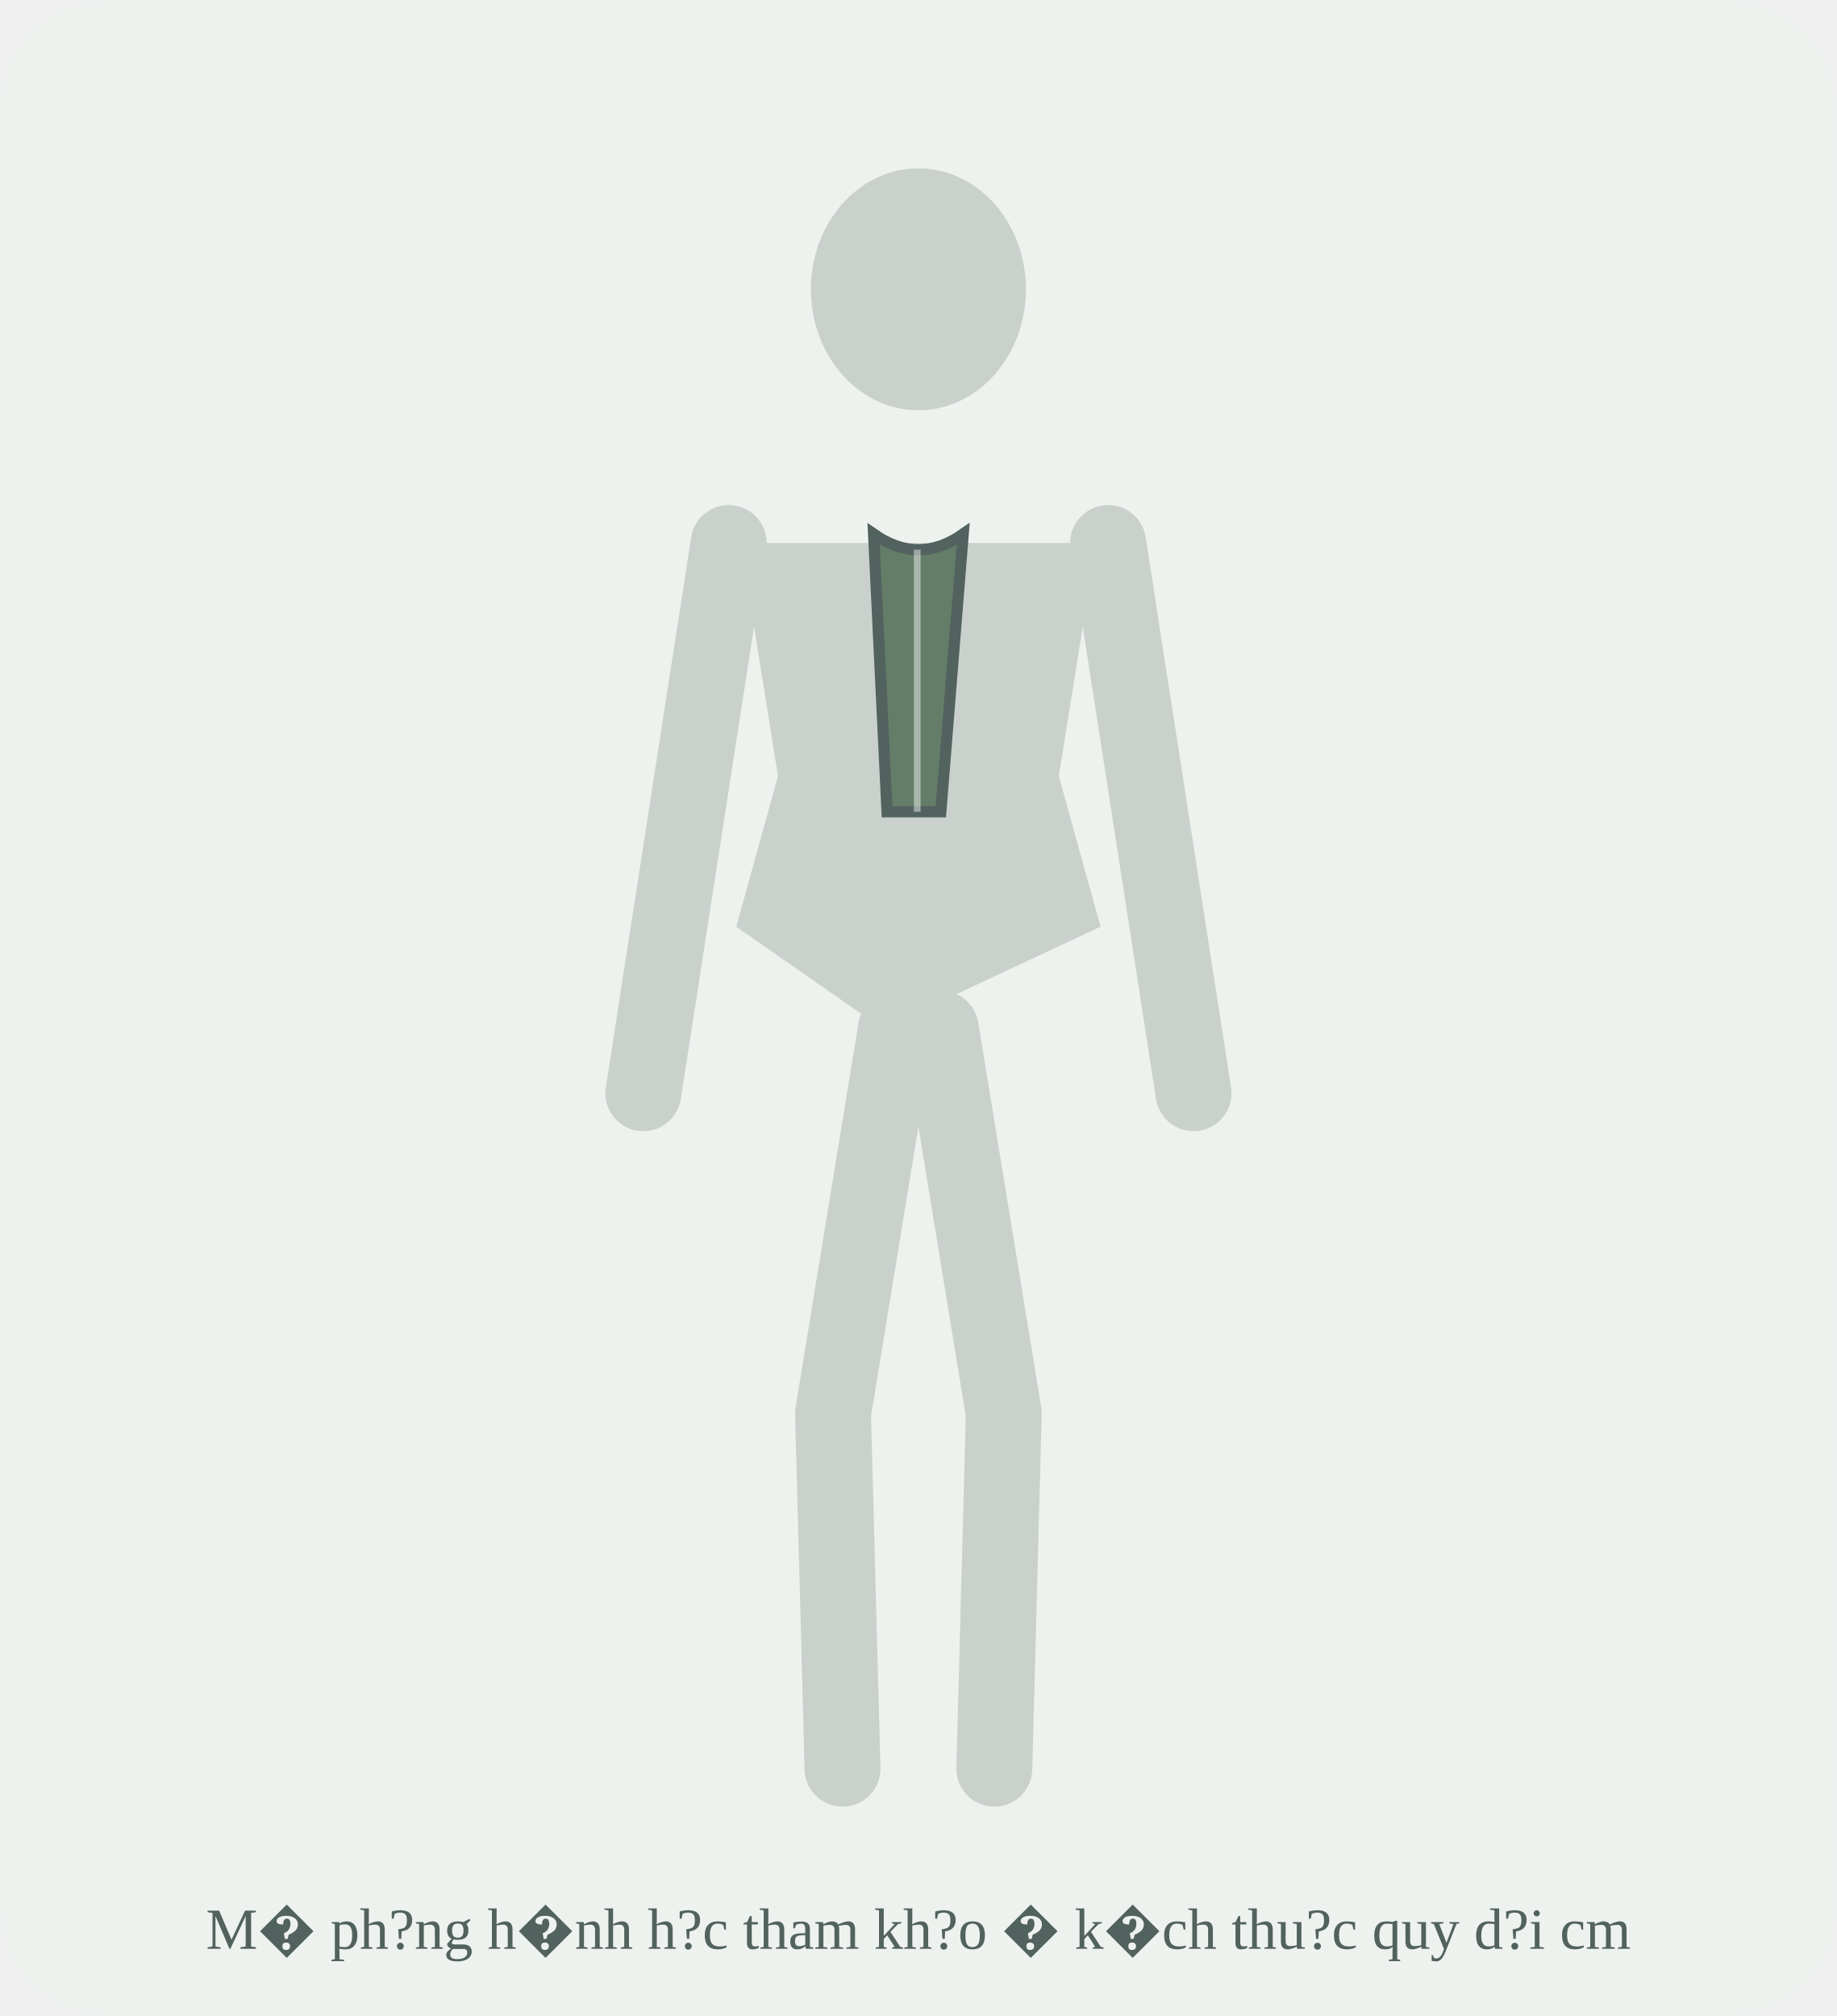
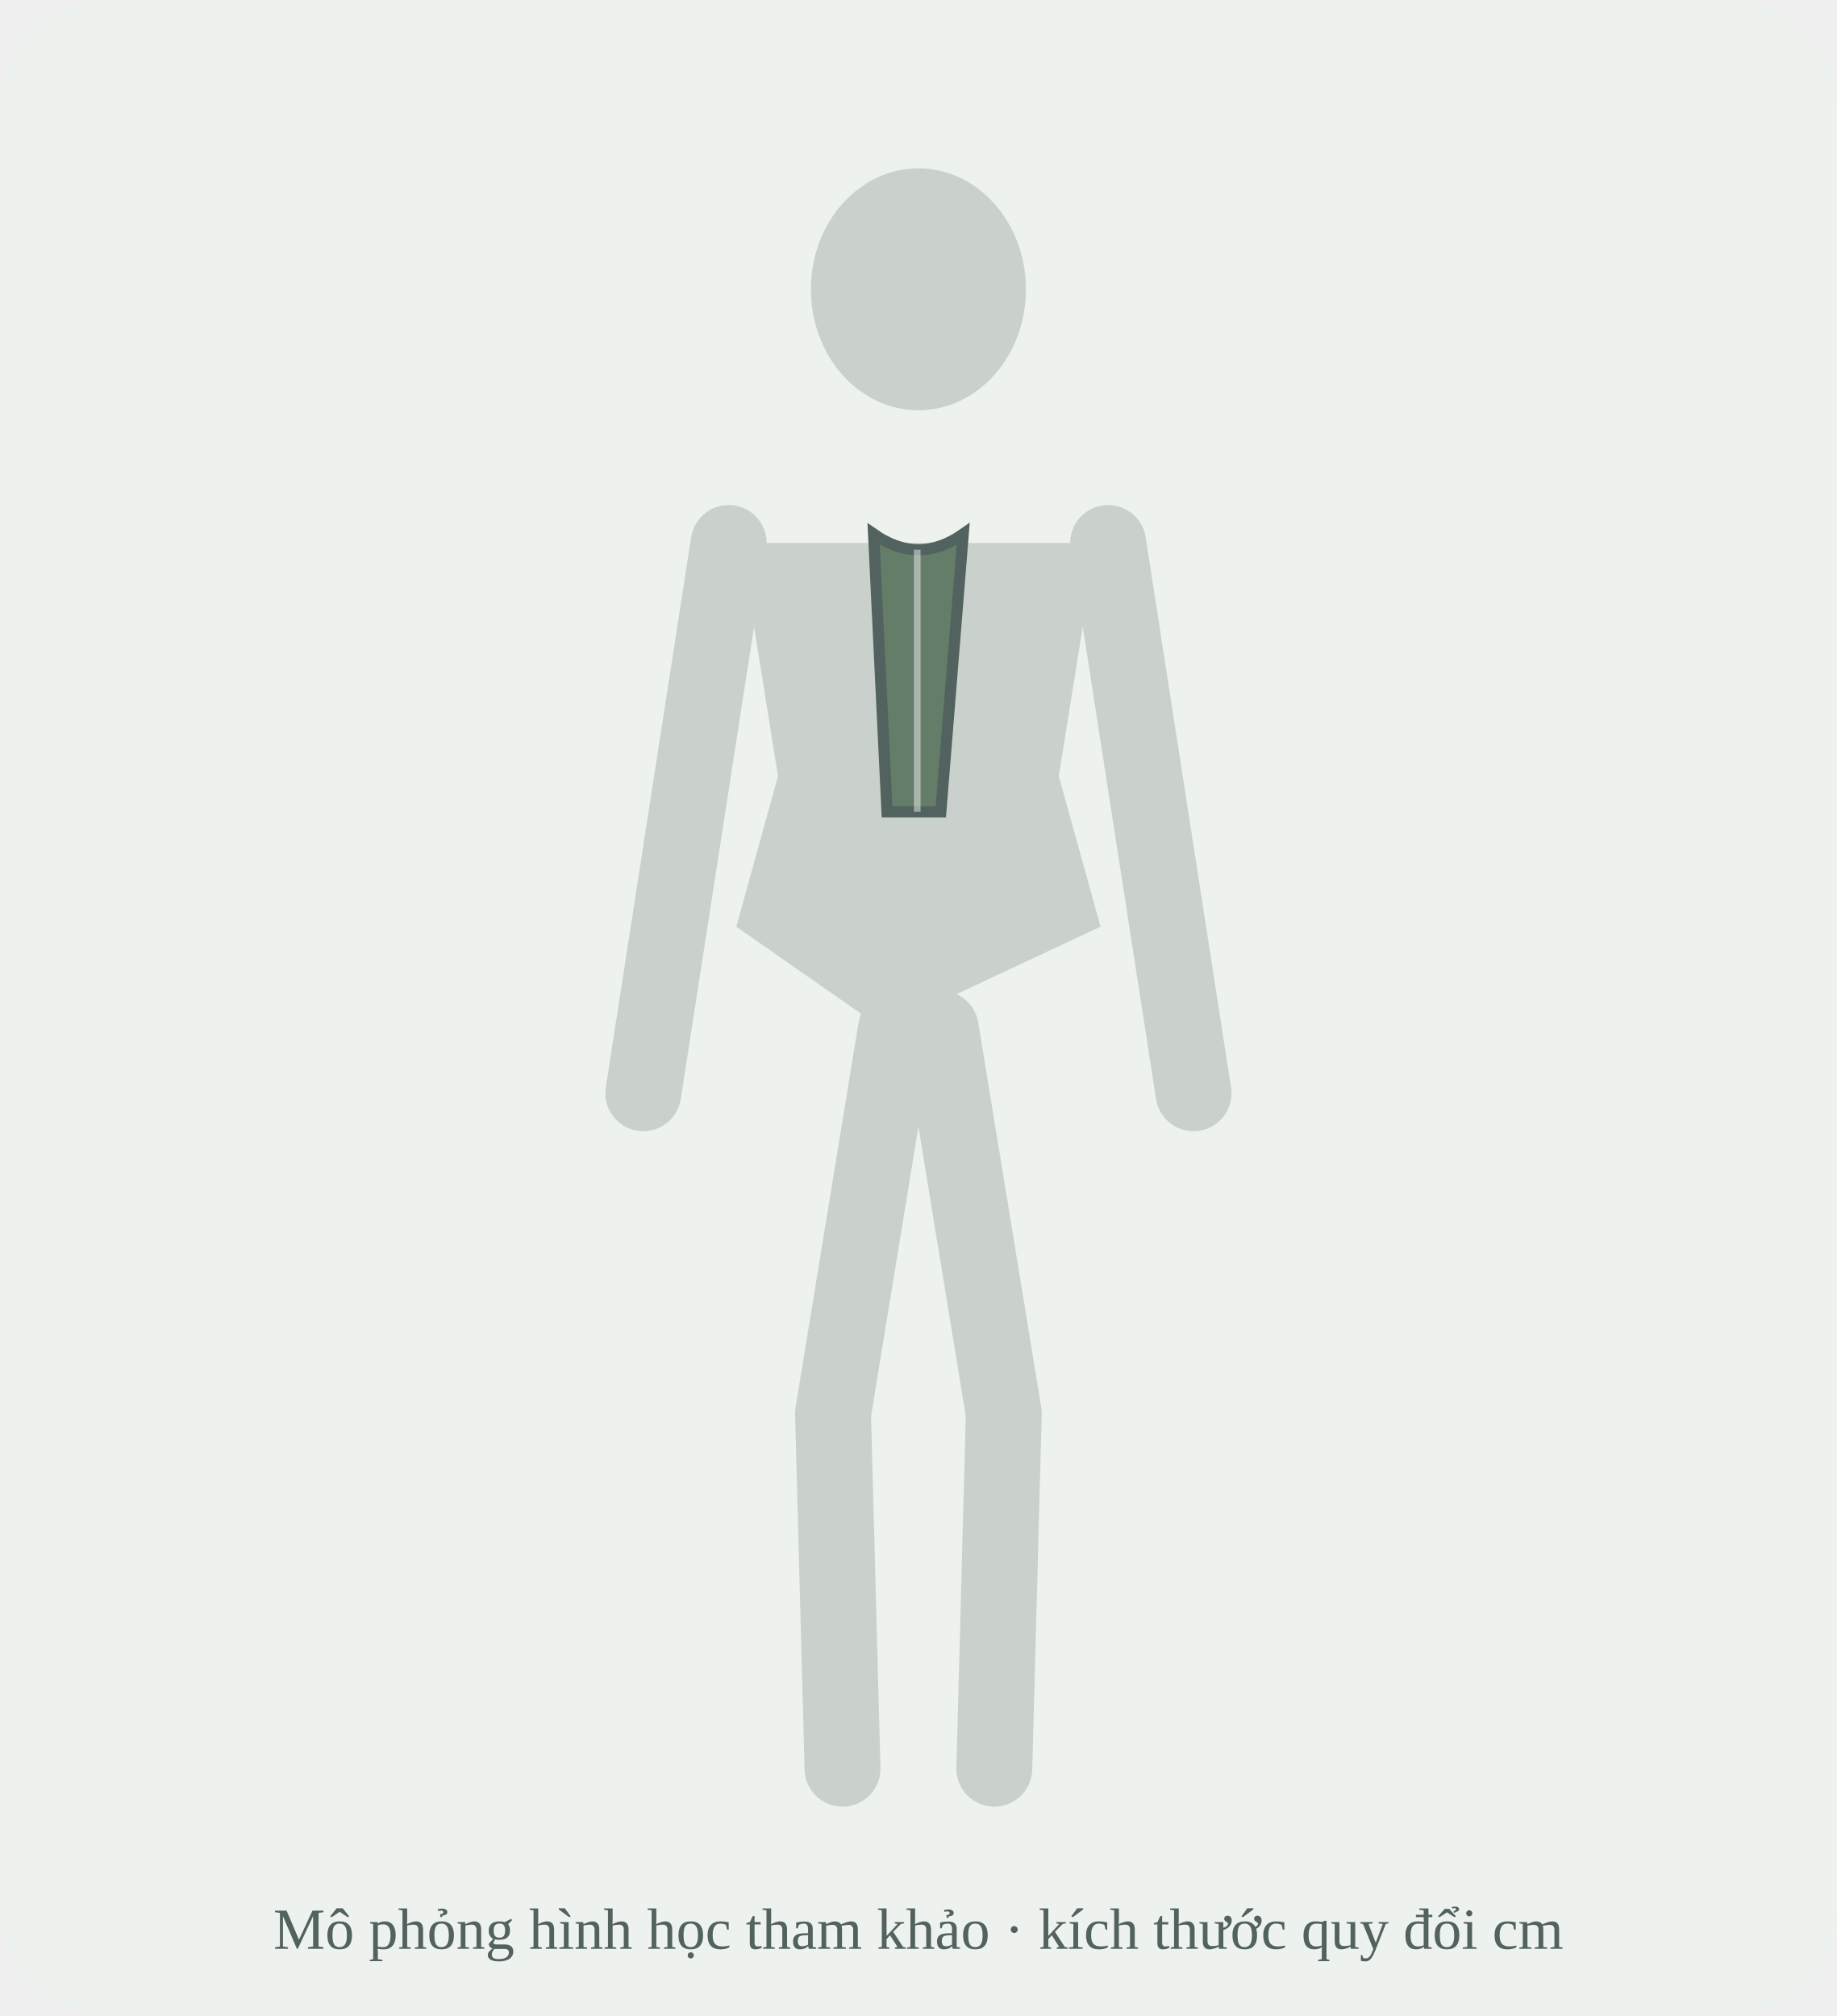
- <svg xmlns="http://www.w3.org/2000/svg" data-garment-id="tpl-scarves-2" data-garment-category="scarves" viewBox="0 0 410 450" role="img" aria-label="Ma-no-canh v� trang ph?c minh h?a theo s? do cm">
+ <svg xmlns="http://www.w3.org/2000/svg" data-garment-id="tpl-scarves-2" data-garment-category="scarves" viewBox="0 0 410 450" role="img" aria-label="Ma-nơ-canh và trang phục minh họa theo số đo cm">
  <defs>
    <pattern id="ws-stripe" width="12" height="12" patternUnits="userSpaceOnUse">
      <path d="M0 0V12" stroke="#fff" stroke-opacity=".55" stroke-width="3" />
    </pattern>
    <pattern id="ws-check" width="18" height="18" patternUnits="userSpaceOnUse">
      <path d="M0 0H18M0 0V18" stroke="#fff" stroke-opacity=".45" stroke-width="2" />
    </pattern>
    <pattern id="ws-dot" width="14" height="14" patternUnits="userSpaceOnUse">
      <circle cx="4" cy="4" r="2" fill="#fff" fill-opacity=".7" />
    </pattern>
    <pattern id="ws-wave" width="24" height="14" patternUnits="userSpaceOnUse">
      <path d="M0 7Q6 0 12 7T24 7" fill="none" stroke="#fff" stroke-opacity=".6" stroke-width="2" />
    </pattern>
  </defs>
  <rect width="410" height="450" rx="24" fill="#eef2ef" />
  <g transform="">
    <g fill="#b9c1bd" opacity=".68">
      <ellipse cx="205" cy="64.579" rx="24" ry="27" />
      <path d="M 189.16 121.2 L 162.647 121.2 L 166.882 130.958 L 173.659 173.243 L 164.341 206.855 L 197 229.624 L 191 394.8 L 180 394.8 L 197 229.624 L 245.659 206.855 L 236.341 173.243 L 243.118 130.958 L 247.353 121.2 L 220.84 121.2 Z" />
      <path d="M 162.647 121.2 L 143.588 244.024 M 247.353 121.2 L 266.412 244.024 M 200 229.624 L 185.941 315.515 L 188.059 394.8 M 210 229.624 L 224.059 315.515 L 221.941 394.8" fill="none" stroke="#b9c1bd" stroke-width="16.941" stroke-linecap="round" stroke-linejoin="round" />
    </g>
  </g>
  <g transform="">
    <g>
      <path data-garment="tpl-scarves-2" data-region="main" d="M 195 119.2 Q 205 126.2 215 119.2 L 210 181.2 L 198 181.2 Z" fill="#647d69" stroke="#52625e" stroke-width="2.5" vector-effect="non-scaling-stroke" />
      <path d="M 195 119.2 Q 205 126.2 215 119.2 L 210 181.2 L 198 181.2 Z" fill="url(#ws-stripe)" opacity=".8" />
    </g>
  </g>
-   <text x="205" y="435" text-anchor="middle" fill="#52625e" font-size="13">M� ph?ng h�nh h?c tham kh?o � k�ch thu?c quy d?i cm</text>
+   <text x="205" y="435" text-anchor="middle" fill="#52625e" font-size="13">Mô phỏng hình học tham khảo · kích thước quy đổi cm</text>
</svg>
